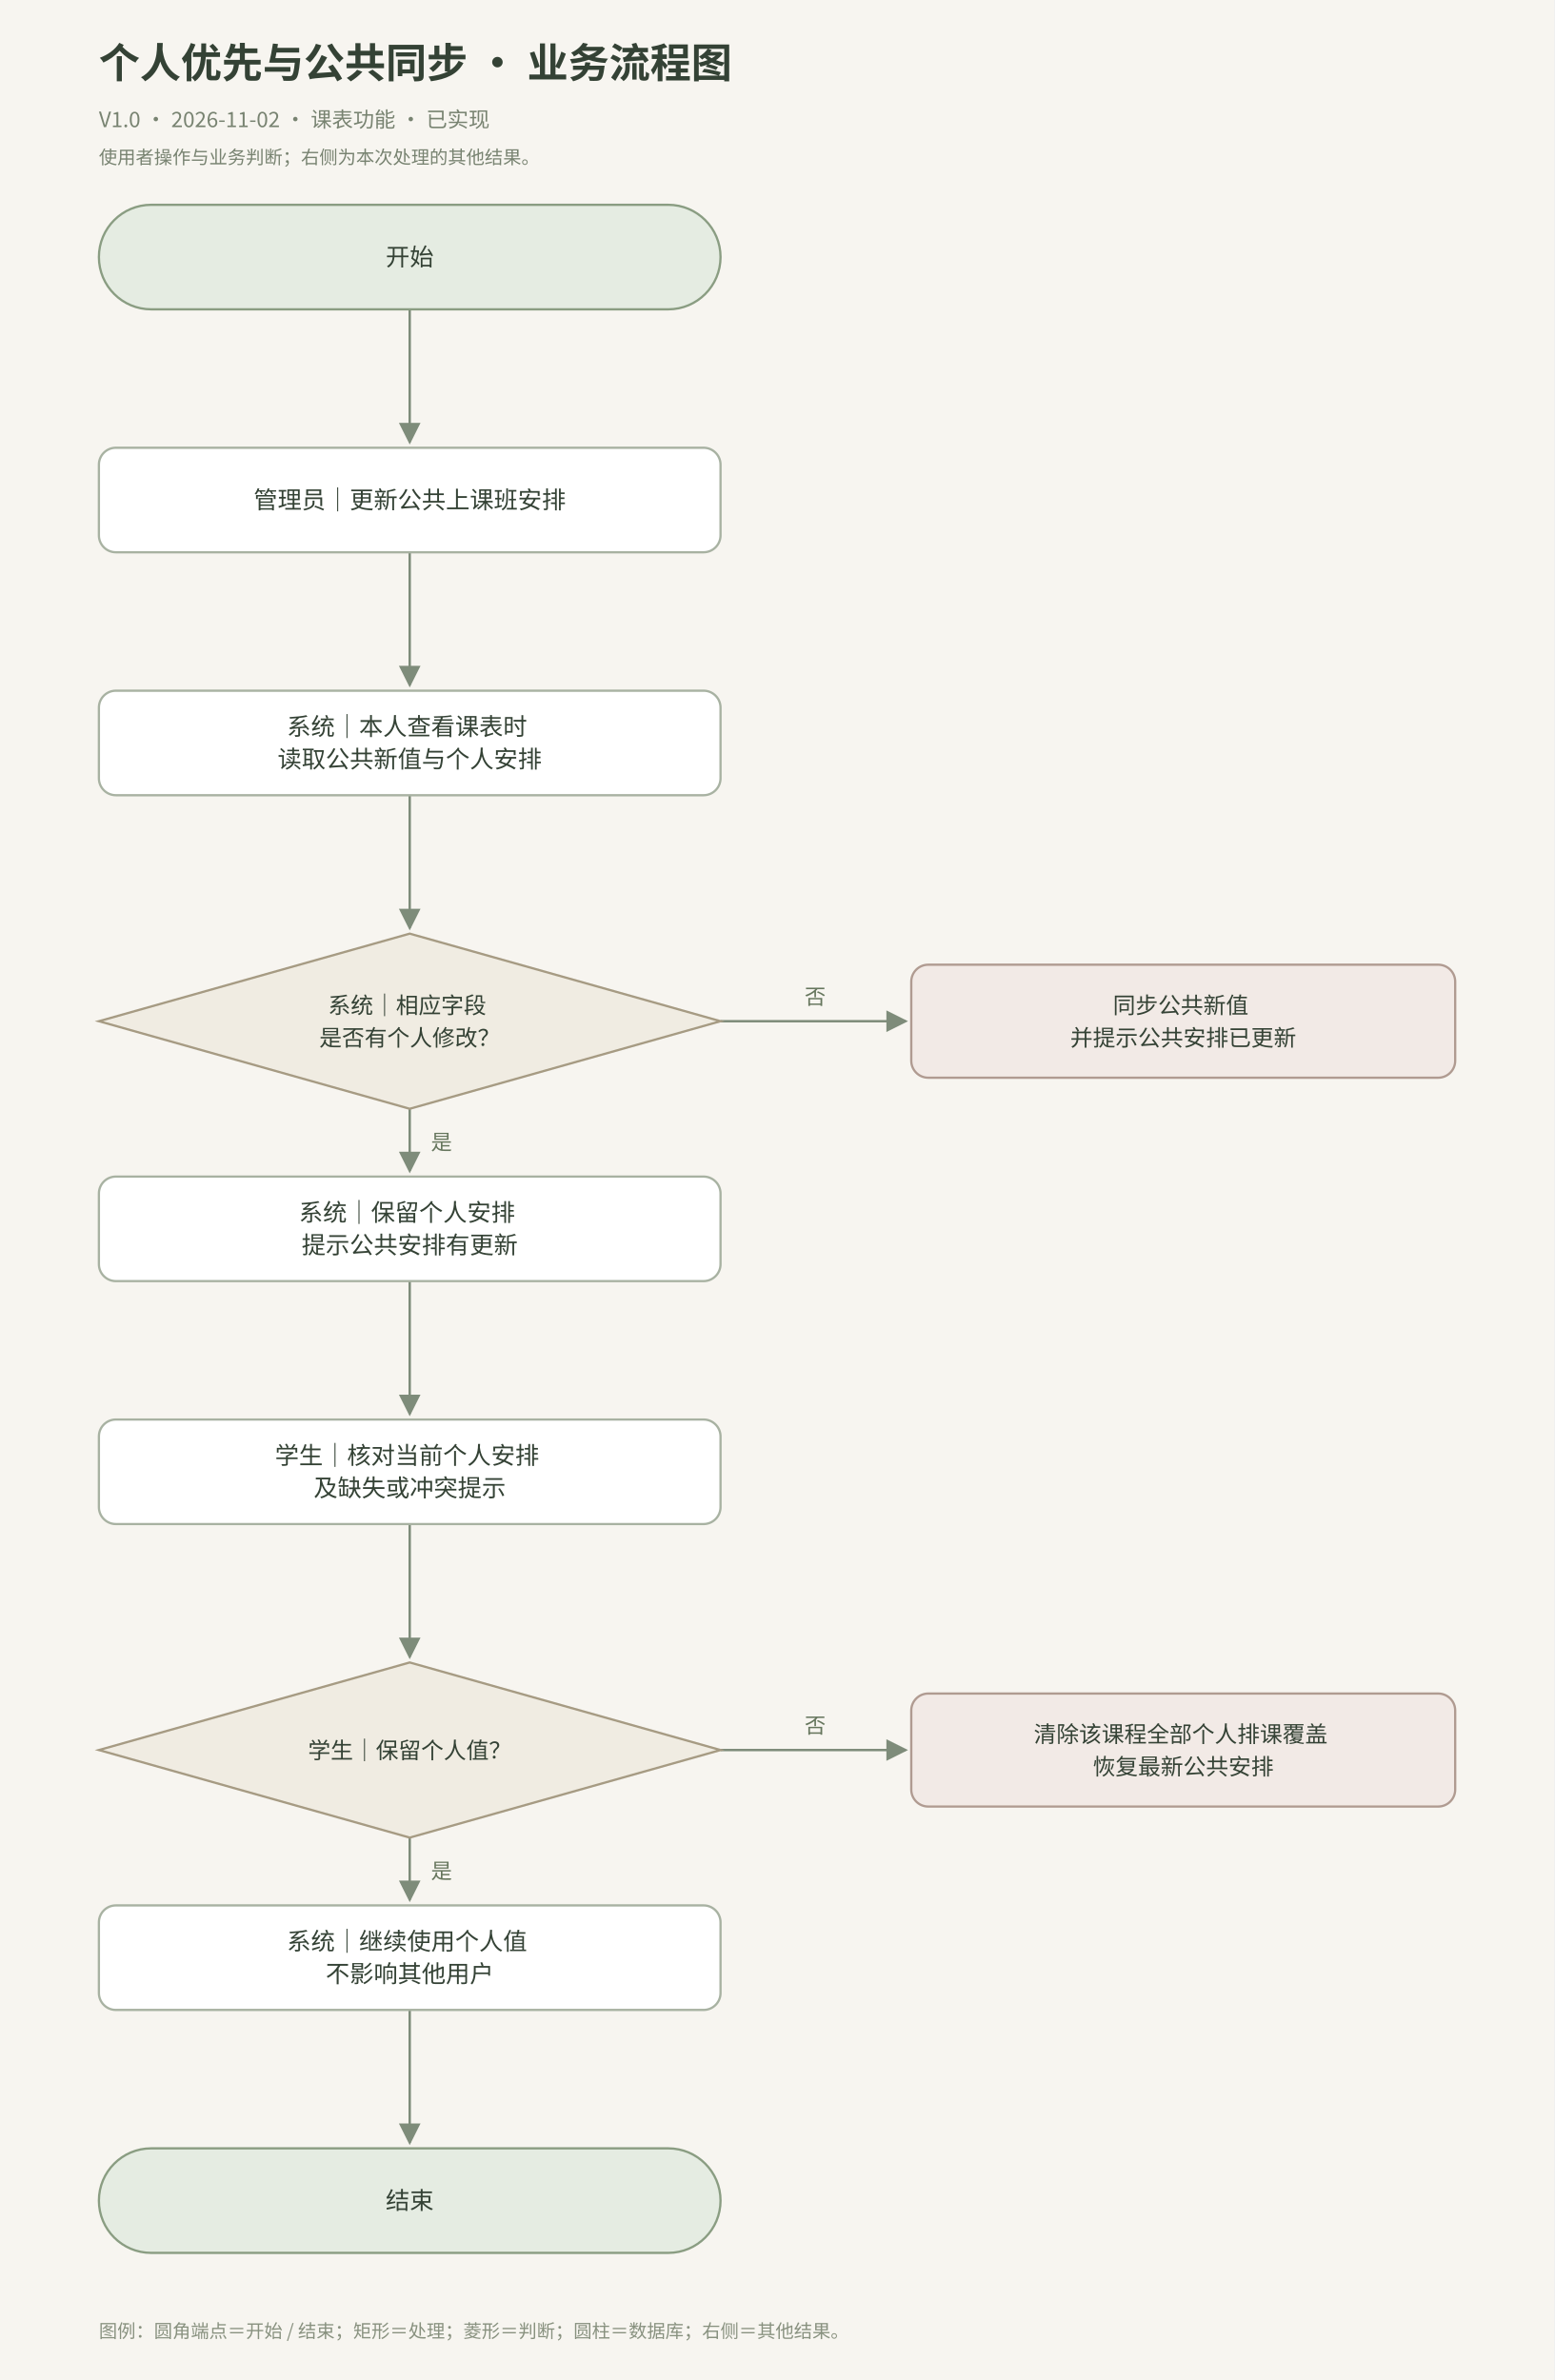
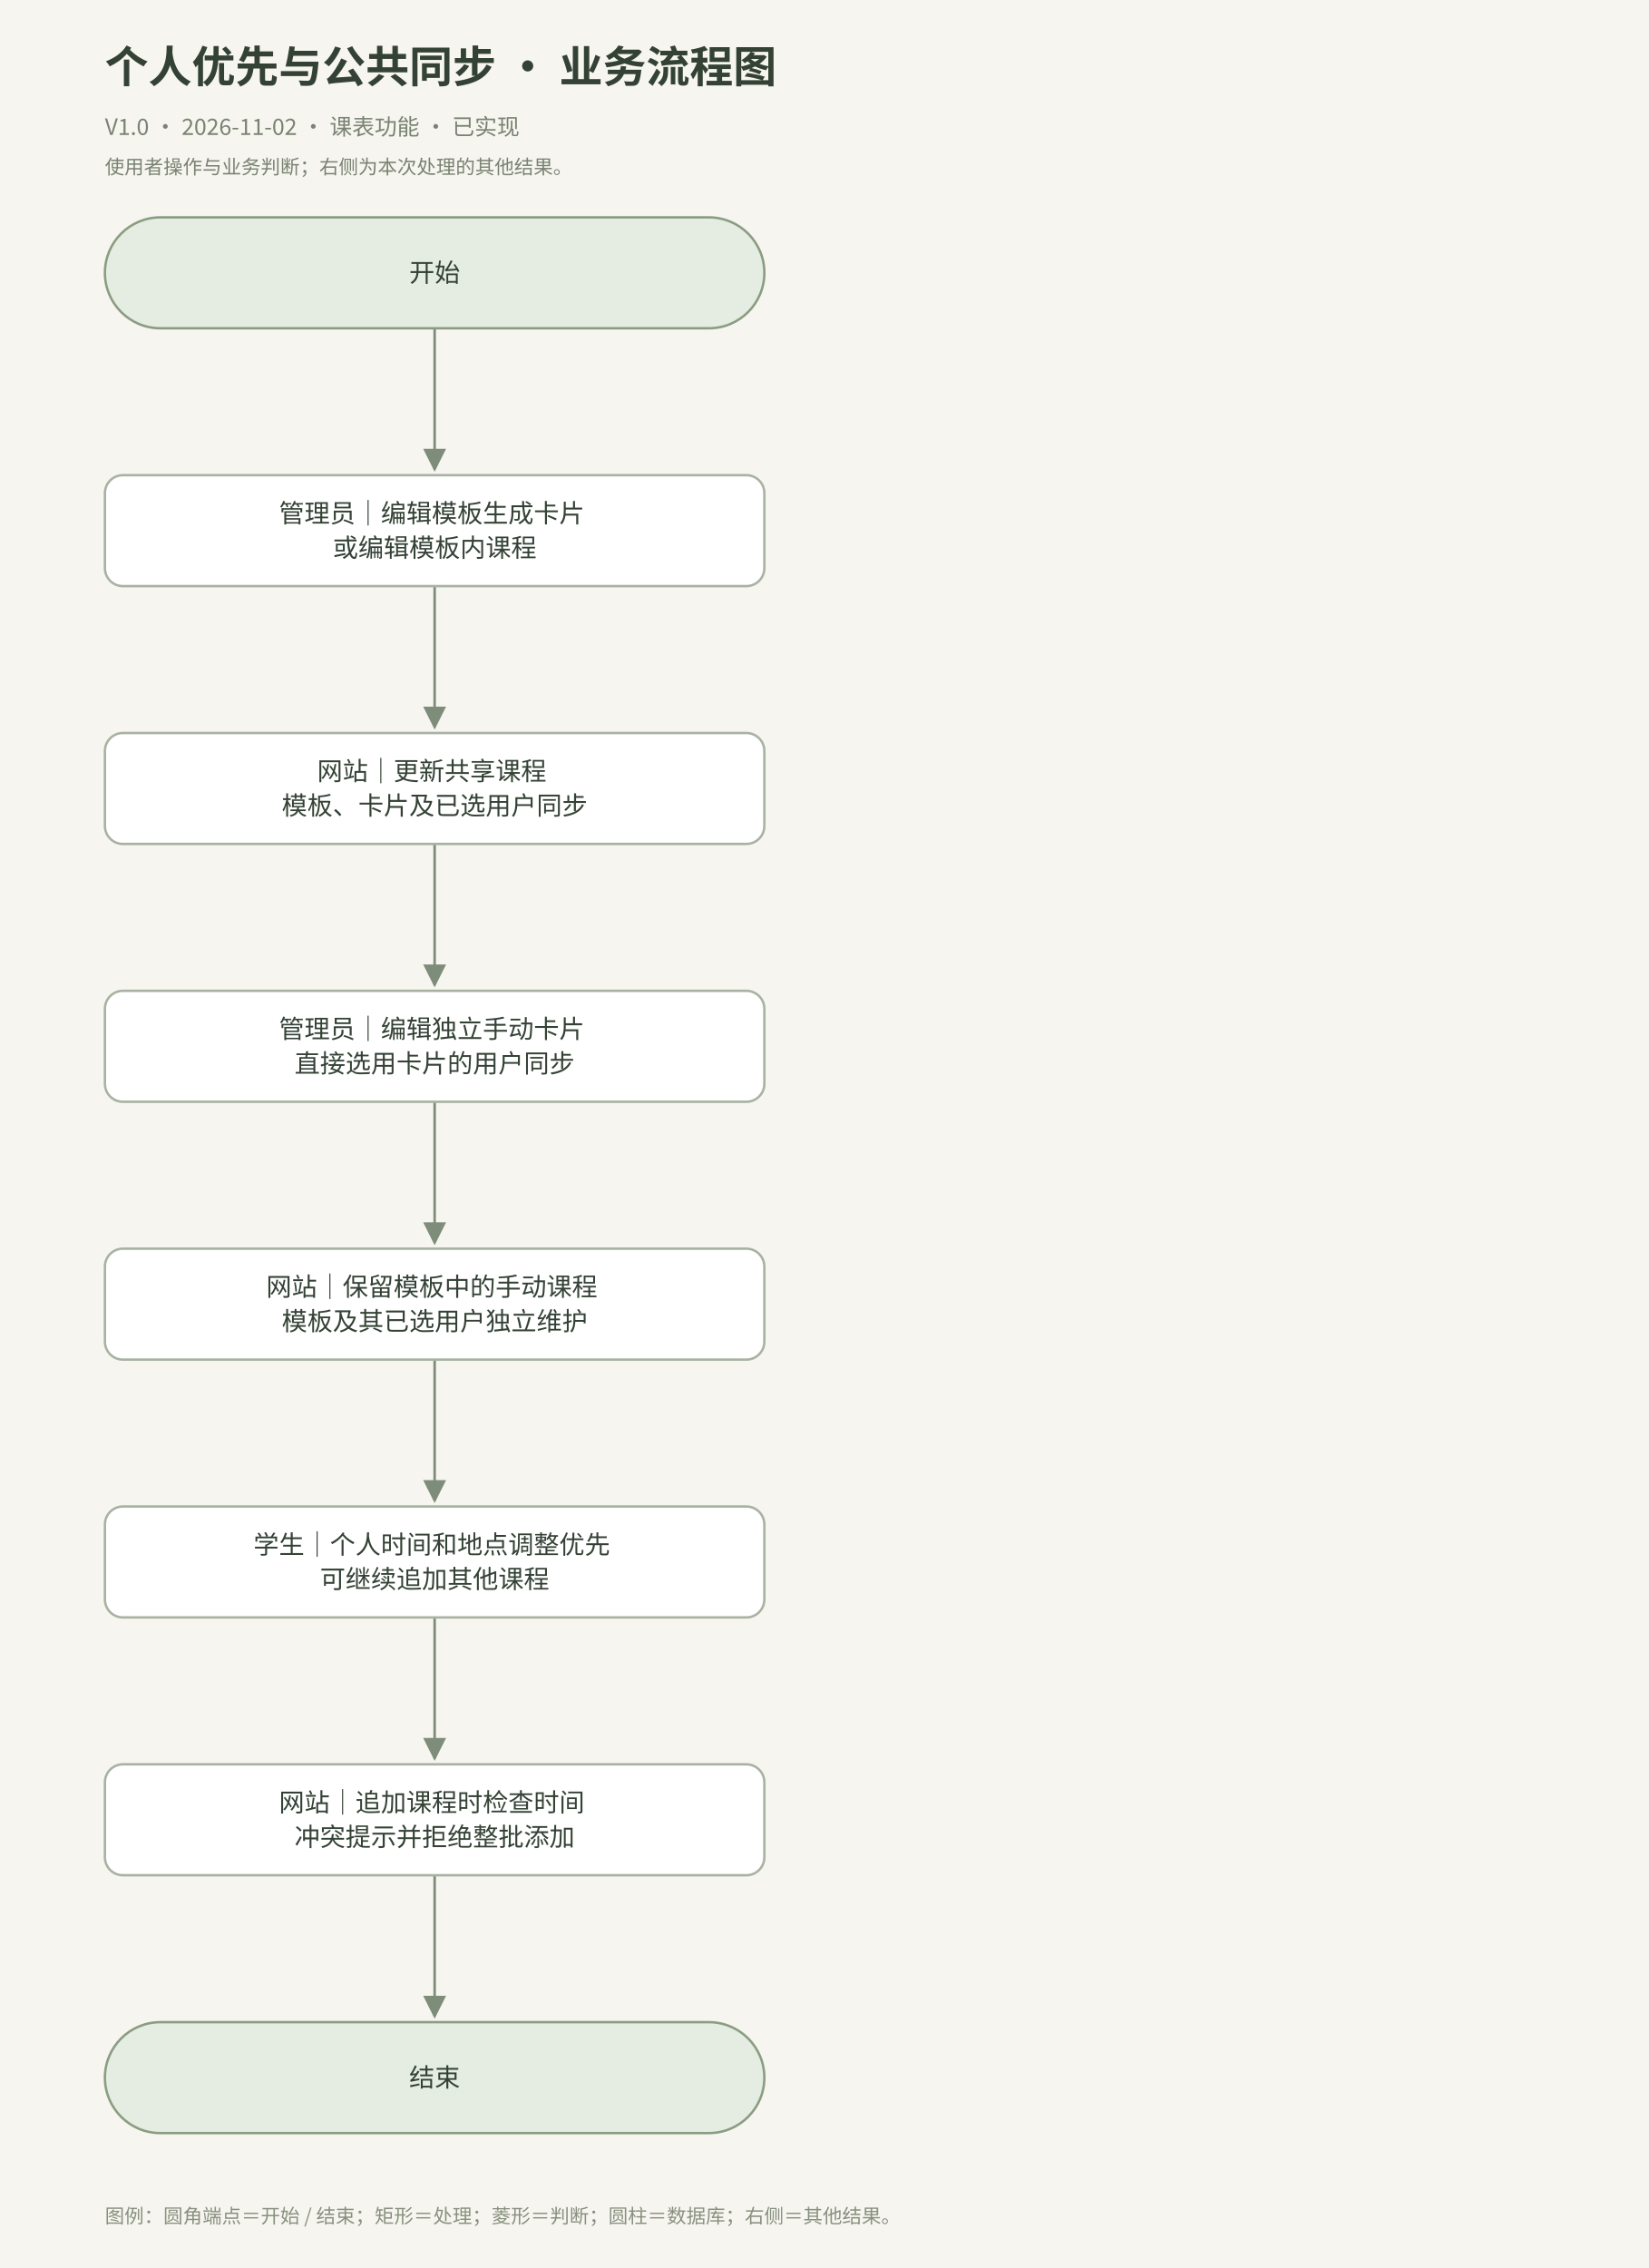
- <svg xmlns="http://www.w3.org/2000/svg" width="1100" height="1685" viewBox="0 0 1100 1685" role="img" aria-labelledby="title desc">
+ <svg xmlns="http://www.w3.org/2000/svg" width="1100" height="1513" viewBox="0 0 1100 1513" role="img" aria-labelledby="title desc">
  <defs>
    <marker id="arrow" markerWidth="9" markerHeight="9" refX="8" refY="4.5" orient="auto" markerUnits="strokeWidth">
      <path d="M0 0 L9 4.5 L0 9 Z" fill="#7E8C7A" />
    </marker>
  </defs>
-   <rect width="1100" height="1685" fill="#F7F5F0" />
+   <rect width="1100" height="1513" fill="#F7F5F0" />
  <g font-family="'Microsoft YaHei','PingFang SC','Noto Sans CJK SC',sans-serif" fill="#344235">
    <text x="70" y="55" font-size="29" font-weight="700">个人优先与公共同步 · 业务流程图</text>
    <text x="70" y="90" font-size="15" fill="#788371">V1.0 · 2026-11-02 · 课表功能 · 已实现</text>
    <text x="70" y="116" font-size="13" fill="#788371">使用者操作与业务判断；右侧为本次处理的其他结果。</text>
    <path d="M290.0 219 L290.0 313" stroke="#7E8C7A" stroke-width="1.7" fill="none" marker-end="url(#arrow)" />
    <path d="M290.0 391 L290.0 485" stroke="#7E8C7A" stroke-width="1.7" fill="none" marker-end="url(#arrow)" />
    <path d="M290.0 563 L290.0 657" stroke="#7E8C7A" stroke-width="1.7" fill="none" marker-end="url(#arrow)" />
-     <path d="M510 723.0 L641 723.0" stroke="#7E8C7A" stroke-width="1.7" fill="none" marker-end="url(#arrow)" />
-     <text x="569.5" y="711.0" font-size="15" fill="#66765D">否</text>
-     <path d="M290.0 785 L290.0 829" stroke="#7E8C7A" stroke-width="1.7" fill="none" marker-end="url(#arrow)" />
-     <text x="305.0" y="814.0" font-size="15" fill="#66765D">是</text>
+     <path d="M290.0 735 L290.0 829" stroke="#7E8C7A" stroke-width="1.7" fill="none" marker-end="url(#arrow)" />
    <path d="M290.0 907 L290.0 1001" stroke="#7E8C7A" stroke-width="1.7" fill="none" marker-end="url(#arrow)" />
    <path d="M290.0 1079 L290.0 1173" stroke="#7E8C7A" stroke-width="1.7" fill="none" marker-end="url(#arrow)" />
-     <path d="M510 1239.0 L641 1239.0" stroke="#7E8C7A" stroke-width="1.7" fill="none" marker-end="url(#arrow)" />
-     <text x="569.5" y="1227.0" font-size="15" fill="#66765D">否</text>
-     <path d="M290.0 1301 L290.0 1345" stroke="#7E8C7A" stroke-width="1.7" fill="none" marker-end="url(#arrow)" />
-     <text x="305.0" y="1330.0" font-size="15" fill="#66765D">是</text>
-     <path d="M290.0 1423 L290.0 1517" stroke="#7E8C7A" stroke-width="1.7" fill="none" marker-end="url(#arrow)" />
+     <path d="M290.0 1251 L290.0 1345" stroke="#7E8C7A" stroke-width="1.7" fill="none" marker-end="url(#arrow)" />
    <rect x="70" y="145" width="440" height="74" rx="37.0" fill="#E5ECE2" stroke="#8A9D82" stroke-width="1.6" />
    <text text-anchor="middle" font-size="17">
      <tspan x="290.0" y="188.0">开始</tspan>
    </text>
    <rect x="70" y="317" width="440" height="74" rx="12" fill="#FFFFFF" stroke="#A8B2A2" stroke-width="1.6" />
    <text text-anchor="middle" font-size="17">
-       <tspan x="290.0" y="360.0">管理员｜更新公共上课班安排</tspan>
+       <tspan x="290.0" y="348.5">管理员｜编辑模板生成卡片</tspan>
+       <tspan x="290.0" y="371.5">或编辑模板内课程</tspan>
    </text>
    <rect x="70" y="489" width="440" height="74" rx="12" fill="#FFFFFF" stroke="#A8B2A2" stroke-width="1.6" />
    <text text-anchor="middle" font-size="17">
-       <tspan x="290.0" y="520.5">系统｜本人查看课表时</tspan>
-       <tspan x="290.0" y="543.5">读取公共新值与个人安排</tspan>
+       <tspan x="290.0" y="520.5">网站｜更新共享课程</tspan>
+       <tspan x="290.0" y="543.5">模板、卡片及已选用户同步</tspan>
    </text>
-     <polygon points="290.0,661 510,723.0 290.0,785 70,723.0" fill="#F0ECE2" stroke="#A69B83" stroke-width="1.6" />
-     <text text-anchor="middle" font-size="16">
-       <tspan x="290.0" y="717.5">系统｜相应字段</tspan>
-       <tspan x="290.0" y="740.5">是否有个人修改？</tspan>
-     </text>
-     <rect x="645" y="683.0" width="385" height="80" rx="12" fill="#F2EAE6" stroke="#B09B91" stroke-width="1.6" />
-     <text text-anchor="middle" font-size="16">
-       <tspan x="837.5" y="717.5">同步公共新值</tspan>
-       <tspan x="837.5" y="740.5">并提示公共安排已更新</tspan>
+     <rect x="70" y="661" width="440" height="74" rx="12" fill="#FFFFFF" stroke="#A8B2A2" stroke-width="1.6" />
+     <text text-anchor="middle" font-size="17">
+       <tspan x="290.0" y="692.5">管理员｜编辑独立手动卡片</tspan>
+       <tspan x="290.0" y="715.5">直接选用卡片的用户同步</tspan>
    </text>
    <rect x="70" y="833" width="440" height="74" rx="12" fill="#FFFFFF" stroke="#A8B2A2" stroke-width="1.6" />
    <text text-anchor="middle" font-size="17">
-       <tspan x="290.0" y="864.5">系统｜保留个人安排</tspan>
-       <tspan x="290.0" y="887.5">提示公共安排有更新</tspan>
+       <tspan x="290.0" y="864.5">网站｜保留模板中的手动课程</tspan>
+       <tspan x="290.0" y="887.5">模板及其已选用户独立维护</tspan>
    </text>
    <rect x="70" y="1005" width="440" height="74" rx="12" fill="#FFFFFF" stroke="#A8B2A2" stroke-width="1.6" />
    <text text-anchor="middle" font-size="17">
-       <tspan x="290.0" y="1036.5">学生｜核对当前个人安排</tspan>
-       <tspan x="290.0" y="1059.5">及缺失或冲突提示</tspan>
+       <tspan x="290.0" y="1036.5">学生｜个人时间和地点调整优先</tspan>
+       <tspan x="290.0" y="1059.5">可继续追加其他课程</tspan>
    </text>
-     <polygon points="290.0,1177 510,1239.0 290.0,1301 70,1239.0" fill="#F0ECE2" stroke="#A69B83" stroke-width="1.6" />
-     <text text-anchor="middle" font-size="16">
-       <tspan x="290.0" y="1245.0">学生｜保留个人值？</tspan>
+     <rect x="70" y="1177" width="440" height="74" rx="12" fill="#FFFFFF" stroke="#A8B2A2" stroke-width="1.6" />
+     <text text-anchor="middle" font-size="17">
+       <tspan x="290.0" y="1208.5">网站｜追加课程时检查时间</tspan>
+       <tspan x="290.0" y="1231.5">冲突提示并拒绝整批添加</tspan>
    </text>
-     <rect x="645" y="1199.0" width="385" height="80" rx="12" fill="#F2EAE6" stroke="#B09B91" stroke-width="1.6" />
-     <text text-anchor="middle" font-size="16">
-       <tspan x="837.5" y="1233.5">清除该课程全部个人排课覆盖</tspan>
-       <tspan x="837.5" y="1256.5">恢复最新公共安排</tspan>
+     <rect x="70" y="1349" width="440" height="74" rx="37.0" fill="#E5ECE2" stroke="#8A9D82" stroke-width="1.6" />
+     <text text-anchor="middle" font-size="17">
+       <tspan x="290.0" y="1392.0">结束</tspan>
    </text>
-     <rect x="70" y="1349" width="440" height="74" rx="12" fill="#FFFFFF" stroke="#A8B2A2" stroke-width="1.6" />
-     <text text-anchor="middle" font-size="17">
-       <tspan x="290.0" y="1380.5">系统｜继续使用个人值</tspan>
-       <tspan x="290.0" y="1403.5">不影响其他用户</tspan>
-     </text>
-     <rect x="70" y="1521" width="440" height="74" rx="37.0" fill="#E5ECE2" stroke="#8A9D82" stroke-width="1.6" />
-     <text text-anchor="middle" font-size="17">
-       <tspan x="290.0" y="1564.0">结束</tspan>
-     </text>
-     <text x="70" y="1655" font-size="13" fill="#88917F">图例：圆角端点＝开始 / 结束；矩形＝处理；菱形＝判断；圆柱＝数据库；右侧＝其他结果。</text>
+     <text x="70" y="1483" font-size="13" fill="#88917F">图例：圆角端点＝开始 / 结束；矩形＝处理；菱形＝判断；圆柱＝数据库；右侧＝其他结果。</text>
  </g>
</svg>
